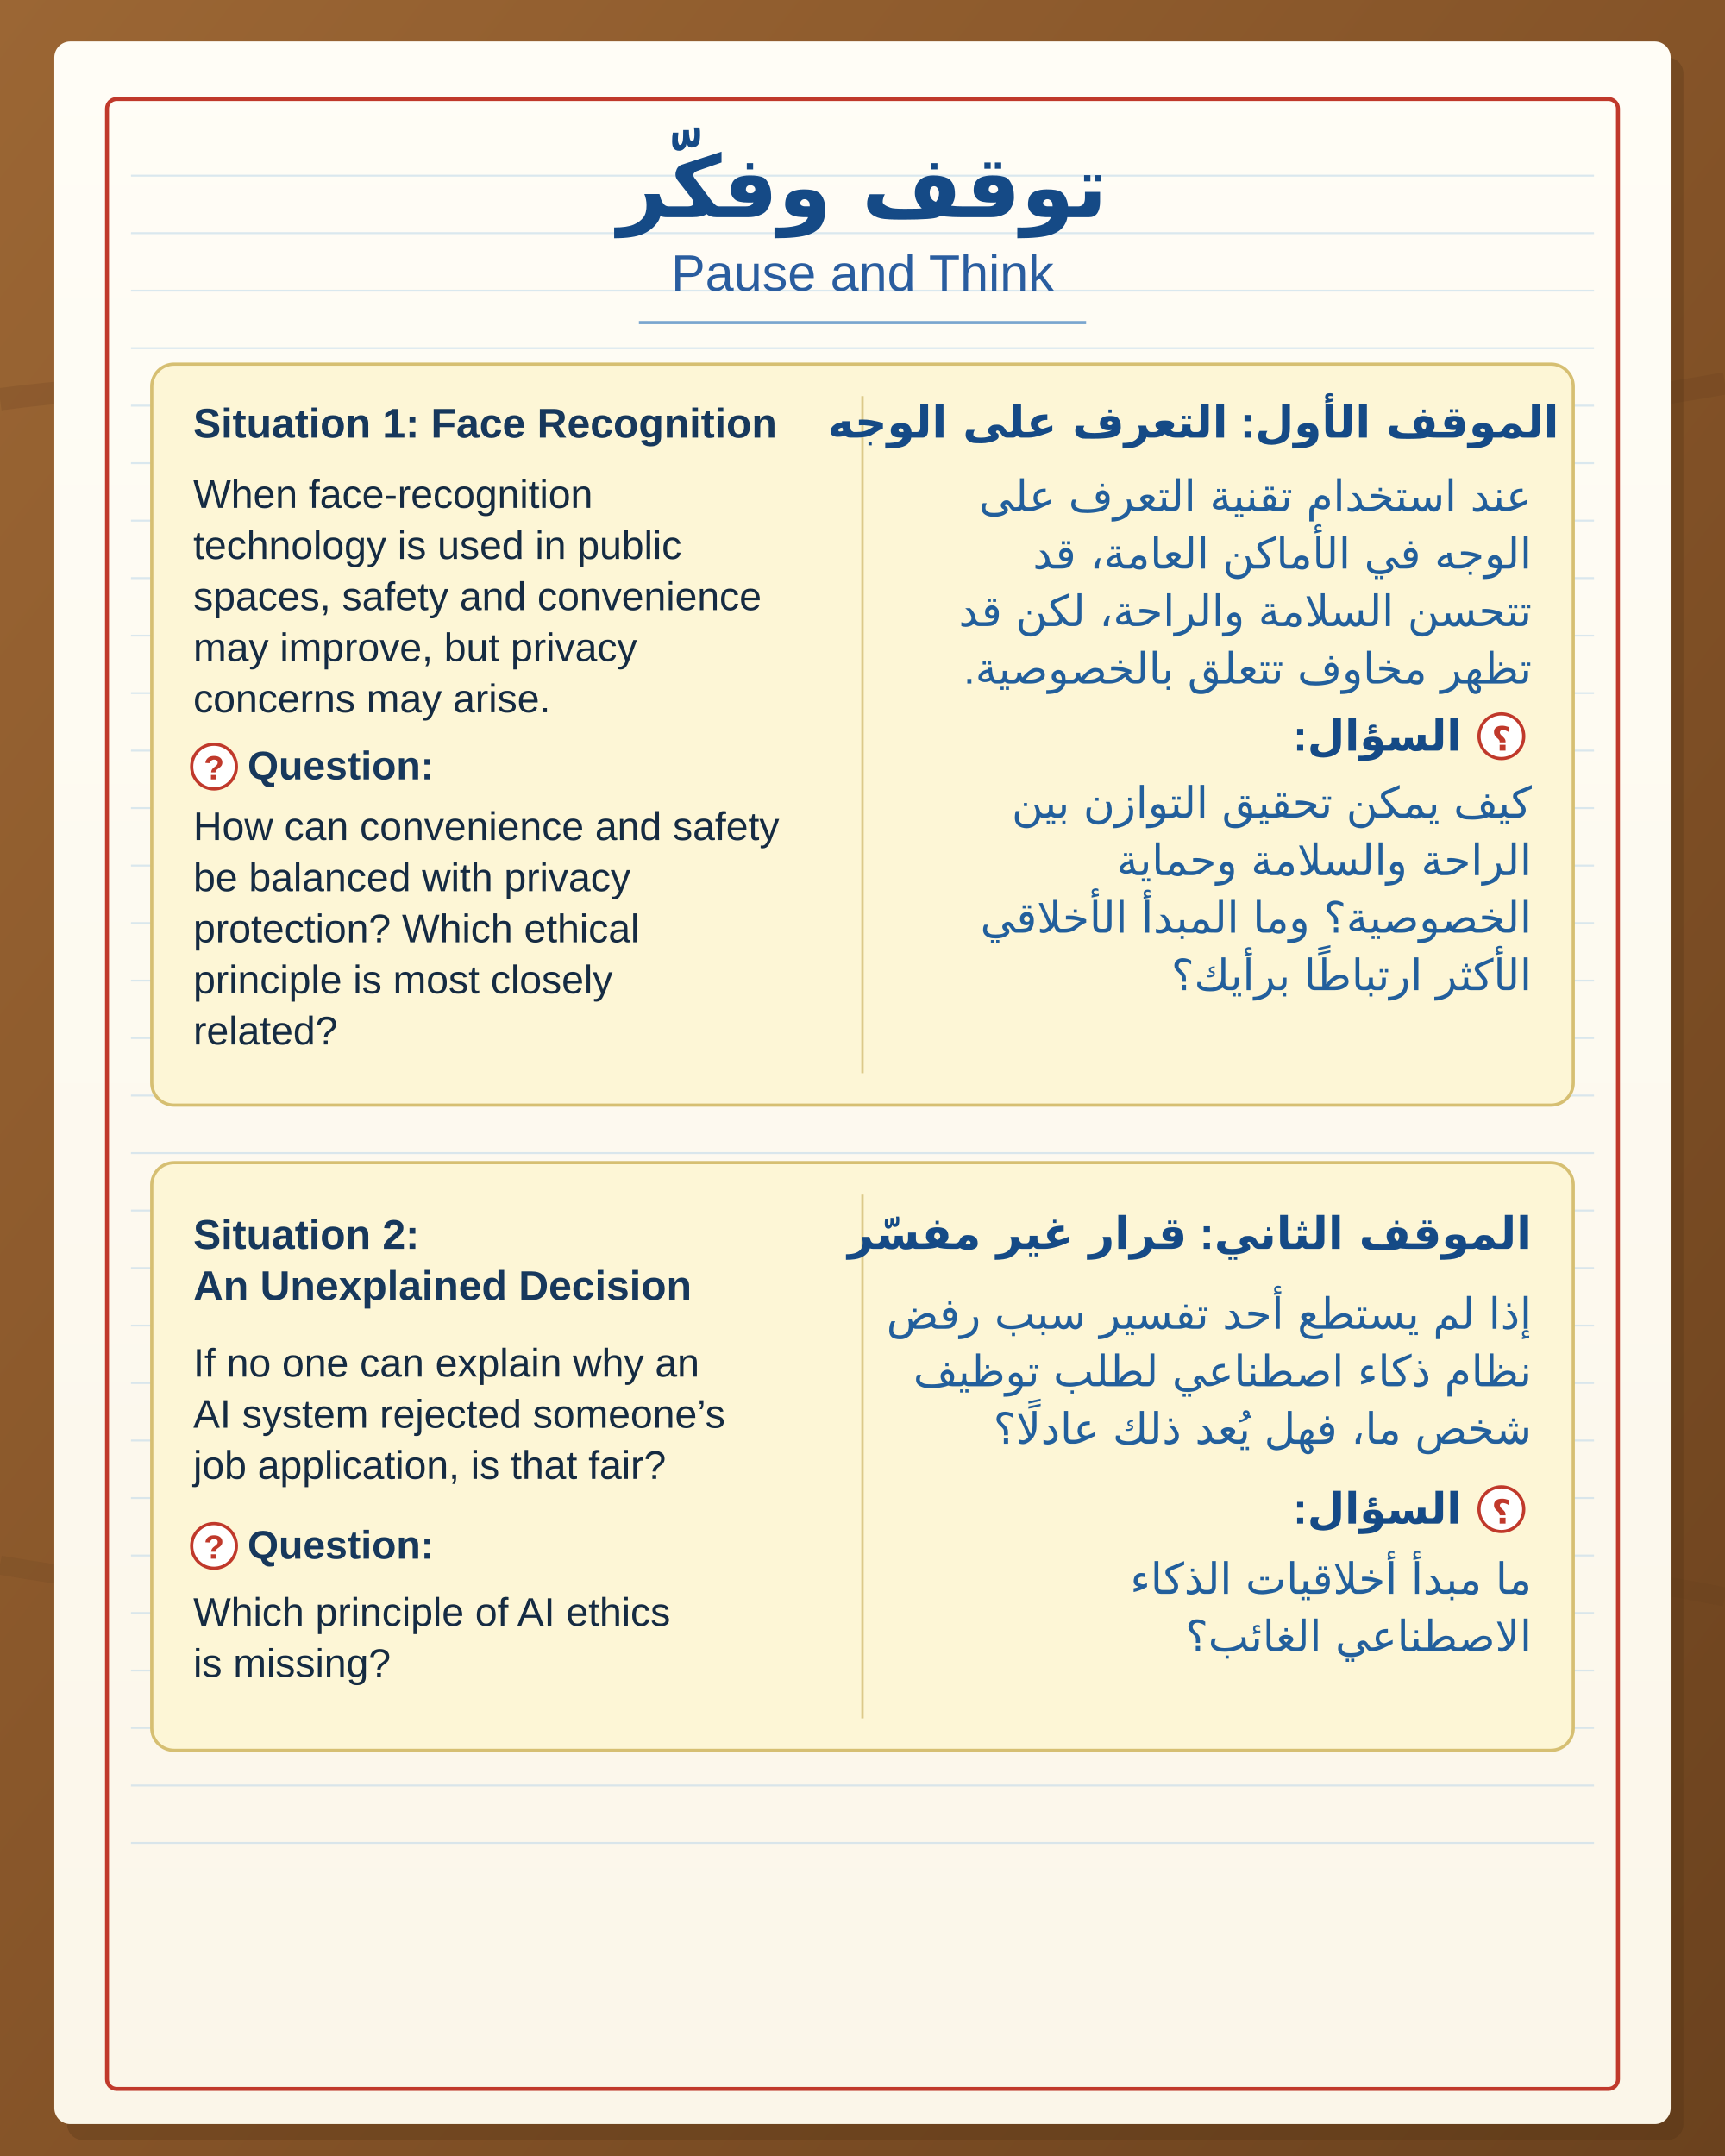
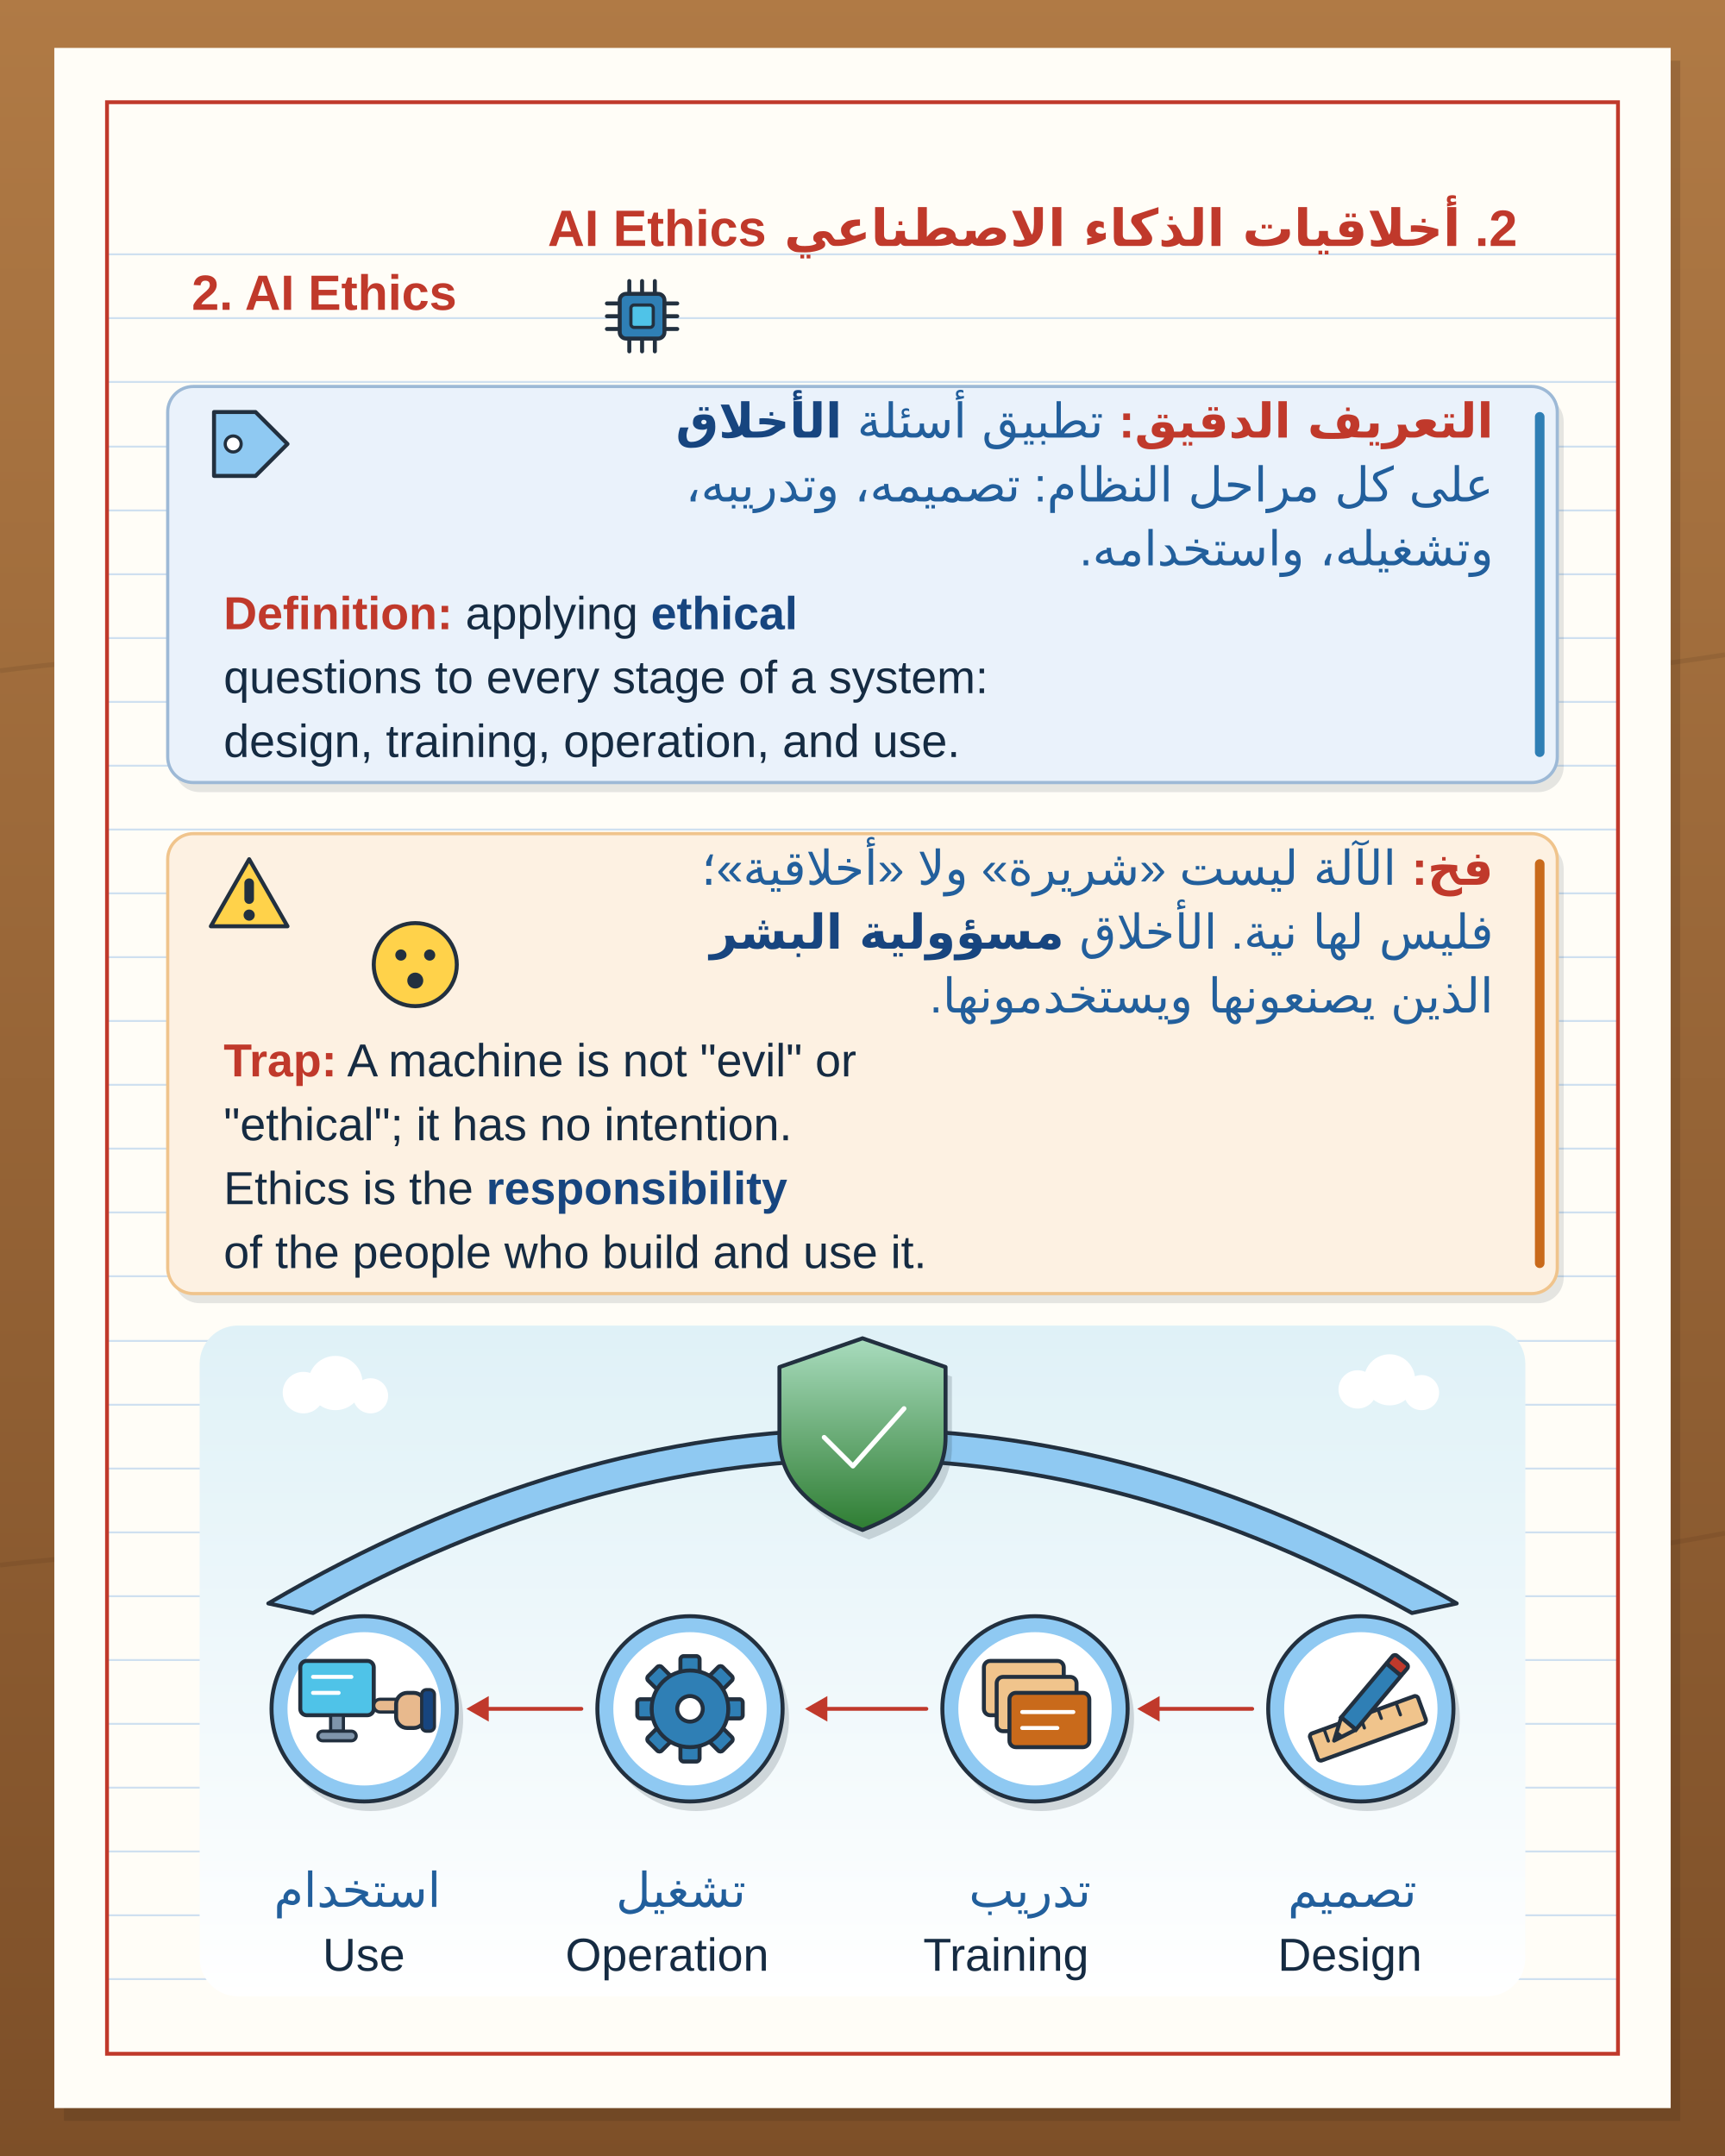
<svg xmlns="http://www.w3.org/2000/svg" width="1080" height="1350" viewBox="0 0 1080 1350" preserveAspectRatio="xMidYMid meet" style="width:100%;height:auto;max-width:1080px;display:block;margin:0 auto;">
  <defs>
-     <linearGradient id="woodBg" x1="0" y1="0" x2="1" y2="1">
-       <stop offset="0" stop-color="#9b6634" />
-       <stop offset="0.55" stop-color="#835227" />
-       <stop offset="1" stop-color="#6b421e" />
+     <linearGradient id="pmDesk" x1="0" y1="0" x2="0" y2="1">
+       <stop offset="0" stop-color="#b07a45" />
+       <stop offset="1" stop-color="#7d4f28" />
    </linearGradient>
-     <linearGradient id="paperFill" x1="0" y1="0" x2="0" y2="1">
-       <stop offset="0" stop-color="#fffdf6" />
-       <stop offset="1" stop-color="#fbf6e9" />
+     <pattern id="pmRules" x="0" y="120" width="1080" height="40" patternUnits="userSpaceOnUse">
+       <line x1="0" y1="39.5" x2="1080" y2="39.5" stroke="#cfe0f0" stroke-width="1.4" />
+     </pattern>
+     <linearGradient id="ilSky" x1="0" y1="0" x2="0" y2="1">
+       <stop offset="0" stop-color="#dff1f7" />
+       <stop offset="1" stop-color="#ffffff" />
+     </linearGradient>
+     <linearGradient id="ilShield" x1="0" y1="0" x2="0" y2="1">
+       <stop offset="0" stop-color="#a9dcbe" />
+       <stop offset="1" stop-color="#2e7d32" />
    </linearGradient>
  </defs>
-   <rect x="0" y="0" width="1080" height="1350" fill="url(#woodBg)" />
-   <path d="M0 250 C 300 210, 760 300, 1080 240" fill="none" stroke="#5e3a1a" stroke-width="14" opacity="0.18" />
-   <path d="M0 980 C 340 1040, 740 930, 1080 1000" fill="none" stroke="#5e3a1a" stroke-width="12" opacity="0.15" />
-   <rect x="42" y="36" width="1012" height="1304" rx="10" fill="#4a2d13" opacity="0.28" />
-   <rect x="34" y="26" width="1012" height="1304" rx="10" fill="url(#paperFill)" />
-   <g stroke="#bcd7ea" stroke-width="1.2" opacity="0.55">
-     <line x1="82" y1="110" x2="998" y2="110" />
-     <line x1="82" y1="146" x2="998" y2="146" />
-     <line x1="82" y1="182" x2="998" y2="182" />
-     <line x1="82" y1="218" x2="998" y2="218" />
-     <line x1="82" y1="254" x2="998" y2="254" />
-     <line x1="82" y1="290" x2="998" y2="290" />
-     <line x1="82" y1="326" x2="998" y2="326" />
-     <line x1="82" y1="362" x2="998" y2="362" />
-     <line x1="82" y1="398" x2="998" y2="398" />
-     <line x1="82" y1="434" x2="998" y2="434" />
-     <line x1="82" y1="470" x2="998" y2="470" />
-     <line x1="82" y1="506" x2="998" y2="506" />
-     <line x1="82" y1="542" x2="998" y2="542" />
-     <line x1="82" y1="578" x2="998" y2="578" />
-     <line x1="82" y1="614" x2="998" y2="614" />
-     <line x1="82" y1="650" x2="998" y2="650" />
-     <line x1="82" y1="686" x2="998" y2="686" />
-     <line x1="82" y1="722" x2="998" y2="722" />
-     <line x1="82" y1="758" x2="998" y2="758" />
-     <line x1="82" y1="794" x2="998" y2="794" />
-     <line x1="82" y1="830" x2="998" y2="830" />
-     <line x1="82" y1="866" x2="998" y2="866" />
-     <line x1="82" y1="902" x2="998" y2="902" />
-     <line x1="82" y1="938" x2="998" y2="938" />
-     <line x1="82" y1="974" x2="998" y2="974" />
-     <line x1="82" y1="1010" x2="998" y2="1010" />
-     <line x1="82" y1="1046" x2="998" y2="1046" />
-     <line x1="82" y1="1082" x2="998" y2="1082" />
-     <line x1="82" y1="1118" x2="998" y2="1118" />
-     <line x1="82" y1="1154" x2="998" y2="1154" />
+   <rect x="0" y="0" width="1080" height="1350" fill="url(#pmDesk)" />
+   <path d="M0 420 C 300 380, 700 470, 1080 410" fill="none" stroke="#3a2411" stroke-width="3" opacity=".12" />
+   <path d="M0 980 C 350 940, 720 1030, 1080 960" fill="none" stroke="#3a2411" stroke-width="3" opacity=".12" />
+   <rect x="40" y="38" width="1012" height="1290" fill="#3a2411" opacity=".18" />
+   <rect x="34" y="30" width="1012" height="1290" fill="#fffdf7" />
+   <rect x="67" y="120" width="946" height="1152" fill="url(#pmRules)" />
+   <rect x="67" y="64" width="946" height="1222" fill="none" stroke="#c0392b" stroke-width="2.4" />
+   <rect x="109" y="248" width="870" height="248" rx="16" fill="#22303f" opacity=".12" />
+   <rect x="109" y="528" width="870" height="288" rx="16" fill="#22303f" opacity=".12" />
+   <rect x="105" y="242" width="870" height="248" rx="16" fill="#eaf2fb" stroke="#9db9d6" stroke-width="2" />
+   <rect x="961" y="258" width="6" height="216" rx="3" fill="#2f7fb5" />
+   <rect x="105" y="522" width="870" height="288" rx="16" fill="#fdf1e2" stroke="#f0c48c" stroke-width="2" />
+   <rect x="961" y="538" width="6" height="256" rx="3" fill="#c96a1b" />
+   <g transform="translate(380 176)">
+     <path d="M14 0 L14 8 M22 0 L22 8 M30 0 L30 8 M14 36 L14 44 M22 36 L22 44 M30 36 L30 44 M0 14 L8 14 M0 22 L8 22 M0 30 L8 30 M36 14 L44 14 M36 22 L44 22 M36 30 L44 30" fill="none" stroke="#22303f" stroke-width="2.5" stroke-linecap="round" />
+     <rect x="8" y="8" width="28" height="28" rx="4" fill="#2f7fb5" stroke="#22303f" stroke-width="2.5" />
+     <rect x="15" y="15" width="14" height="14" rx="2" fill="#4fc3e8" stroke="#22303f" stroke-width="2" />
  </g>
-   <rect x="67" y="62" width="946" height="1246" rx="6" fill="none" stroke="#c0392b" stroke-width="2.5" />
-   <text x="540" y="136" direction="rtl" unicode-bidi="plaintext" text-anchor="middle" font-family="Tahoma, Arial, Segoe UI, sans-serif" font-size="54" font-weight="bold" fill="#154a86">توقف وفكّر</text>
-   <text x="540" y="182" direction="ltr" unicode-bidi="plaintext" text-anchor="middle" font-family="Segoe Print, Comic Sans MS, Arial, sans-serif" font-size="32" fill="#2a5d9f">Pause and Think</text>
-   <line x1="400" y1="202" x2="680" y2="202" stroke="#7aa6cf" stroke-width="2" />
-   <rect x="95" y="228" width="890" height="464" rx="14" fill="#fdf6d6" stroke="#d6bf72" stroke-width="2" />
-   <line x1="540" y1="248" x2="540" y2="672" stroke="#dcc98a" stroke-width="1.5" />
-   <text x="976" y="274" direction="rtl" unicode-bidi="plaintext" text-anchor="start" font-family="Tahoma, Arial, Segoe UI, sans-serif" font-size="28" font-weight="bold" fill="#154a86">الموقف الأول: التعرف على الوجه</text>
-   <text x="959" y="320" direction="rtl" unicode-bidi="plaintext" text-anchor="start" font-family="Tahoma, Arial, Segoe UI, sans-serif" font-size="27" fill="#225f9c">
-     <tspan x="959" dy="0">عند استخدام تقنية التعرف على</tspan>
-     <tspan x="959" dy="36">الوجه في الأماكن العامة، قد</tspan>
-     <tspan x="959" dy="36">تتحسن السلامة والراحة، لكن قد</tspan>
-     <tspan x="959" dy="36">تظهر مخاوف تتعلق بالخصوصية.</tspan>
+   <g transform="translate(130 252)">
+     <polygon points="4,6 30,6 50,26 30,46 4,46" fill="#8fc9f2" stroke="#22303f" stroke-width="2.5" stroke-linejoin="round" />
+     <circle cx="16" cy="26" r="5" fill="#ffffff" stroke="#22303f" stroke-width="2" />
+   </g>
+   <g transform="translate(130 534)">
+     <polygon points="26,4 50,46 2,46" fill="#ffd24a" stroke="#22303f" stroke-width="2.5" stroke-linejoin="round" />
+     <rect x="23" y="16" width="6" height="16" rx="3" fill="#22303f" />
+     <circle cx="26" cy="39" r="3.5" fill="#22303f" />
+   </g>
+   <g transform="translate(260 604)">
+     <circle cx="0" cy="0" r="26" fill="#ffd24a" stroke="#22303f" stroke-width="2.5" />
+     <circle cx="-9" cy="-6" r="3.5" fill="#22303f" />
+     <circle cx="9" cy="-6" r="3.5" fill="#22303f" />
+     <circle cx="0" cy="10" r="5" fill="#22303f" />
+   </g>
+   <g>
+     <rect x="125" y="830" width="830" height="420" rx="24" fill="url(#ilSky)" />
+     <circle cx="190" cy="872" r="13" fill="#ffffff" />
+     <circle cx="210" cy="866" r="17" fill="#ffffff" />
+     <circle cx="232" cy="874" r="11" fill="#ffffff" />
+     <circle cx="850" cy="870" r="12" fill="#ffffff" />
+     <circle cx="870" cy="864" r="16" fill="#ffffff" />
+     <circle cx="890" cy="872" r="11" fill="#ffffff" />
+     <path d="M168 1004 Q540 786 912 1004 L884 1010 Q540 818 196 1010 Z" fill="#8fc9f2" stroke="#22303f" stroke-width="2.5" stroke-linejoin="round" />
+     <g transform="translate(4 6)">
+       <path d="M540 838 L592 856 L592 900 Q592 938 540 958 Q488 938 488 900 L488 856 Z" fill="#22303f" opacity=".18" />
+     </g>
+     <path d="M540 838 L592 856 L592 900 Q592 938 540 958 Q488 938 488 900 L488 856 Z" fill="url(#ilShield)" stroke="#22303f" stroke-width="2.5" stroke-linejoin="round" />
+     <path d="M516 900 L534 918 L566 882" fill="none" stroke="#ffffff" stroke-width="3" stroke-linecap="round" stroke-linejoin="round" />
+     <circle cx="856" cy="1076" r="58" fill="#22303f" opacity=".18" />
+     <circle cx="652" cy="1076" r="58" fill="#22303f" opacity=".18" />
+     <circle cx="436" cy="1076" r="58" fill="#22303f" opacity=".18" />
+     <circle cx="232" cy="1076" r="58" fill="#22303f" opacity=".18" />
+     <circle cx="852" cy="1070" r="58" fill="#8fc9f2" stroke="#22303f" stroke-width="2.5" />
+     <circle cx="852" cy="1070" r="48" fill="#ffffff" />
+     <circle cx="648" cy="1070" r="58" fill="#8fc9f2" stroke="#22303f" stroke-width="2.5" />
+     <circle cx="648" cy="1070" r="48" fill="#ffffff" />
+     <circle cx="432" cy="1070" r="58" fill="#8fc9f2" stroke="#22303f" stroke-width="2.5" />
+     <circle cx="432" cy="1070" r="48" fill="#ffffff" />
+     <circle cx="228" cy="1070" r="58" fill="#8fc9f2" stroke="#22303f" stroke-width="2.5" />
+     <circle cx="228" cy="1070" r="48" fill="#ffffff" />
+     <path d="M784 1070 L722 1070" fill="none" stroke="#c0392b" stroke-width="2.4" stroke-linecap="round" />
+     <polygon points="726,1062 712,1070 726,1078" fill="#c0392b" />
+     <path d="M580 1070 L514 1070" fill="none" stroke="#c0392b" stroke-width="2.4" stroke-linecap="round" />
+     <polygon points="518,1062 504,1070 518,1078" fill="#c0392b" />
+     <path d="M364 1070 L302 1070" fill="none" stroke="#c0392b" stroke-width="2.4" stroke-linecap="round" />
+     <polygon points="306,1062 292,1070 306,1078" fill="#c0392b" />
+     <g transform="translate(852 1070)">
+       <g transform="rotate(-20)">
+         <rect x="-36" y="4" width="72" height="18" rx="2" fill="#f0c48c" stroke="#22303f" stroke-width="2.5" />
+         <path d="M-26 4 L-26 12 M-14 4 L-14 10 M-2 4 L-2 12 M10 4 L10 10 M22 4 L22 12" fill="none" stroke="#22303f" stroke-width="2" stroke-linecap="round" />
+       </g>
+       <g transform="rotate(40)">
+         <rect x="-6" y="-40" width="12" height="8" rx="2" fill="#c0392b" stroke="#22303f" stroke-width="2.5" />
+         <rect x="-6" y="-32" width="12" height="44" fill="#2f7fb5" stroke="#22303f" stroke-width="2.5" />
+         <polygon points="-6,12 6,12 0,26" fill="#f0c48c" stroke="#22303f" stroke-width="2.5" stroke-linejoin="round" />
+         <polygon points="-2,20 2,20 0,26" fill="#22303f" />
+       </g>
+     </g>
+     <g transform="translate(648 1070)">
+       <rect x="-32" y="-30" width="50" height="34" rx="4" fill="#f0c48c" stroke="#22303f" stroke-width="2.5" />
+       <rect x="-24" y="-20" width="50" height="34" rx="4" fill="#f0c48c" stroke="#22303f" stroke-width="2.5" />
+       <rect x="-16" y="-10" width="50" height="34" rx="4" fill="#c96a1b" stroke="#22303f" stroke-width="2.5" />
+       <path d="M-8 2 L24 2 M-8 12 L14 12" fill="none" stroke="#ffffff" stroke-width="2.5" stroke-linecap="round" />
+     </g>
+     <g transform="translate(432 1070)">
+       <g transform="rotate(0)">
+         <rect x="-6" y="-33" width="12" height="13" rx="2" fill="#2f7fb5" stroke="#22303f" stroke-width="2.5" />
+       </g>
+       <g transform="rotate(45)">
+         <rect x="-6" y="-33" width="12" height="13" rx="2" fill="#2f7fb5" stroke="#22303f" stroke-width="2.5" />
+       </g>
+       <g transform="rotate(90)">
+         <rect x="-6" y="-33" width="12" height="13" rx="2" fill="#2f7fb5" stroke="#22303f" stroke-width="2.5" />
+       </g>
+       <g transform="rotate(135)">
+         <rect x="-6" y="-33" width="12" height="13" rx="2" fill="#2f7fb5" stroke="#22303f" stroke-width="2.5" />
+       </g>
+       <g transform="rotate(180)">
+         <rect x="-6" y="-33" width="12" height="13" rx="2" fill="#2f7fb5" stroke="#22303f" stroke-width="2.5" />
+       </g>
+       <g transform="rotate(225)">
+         <rect x="-6" y="-33" width="12" height="13" rx="2" fill="#2f7fb5" stroke="#22303f" stroke-width="2.5" />
+       </g>
+       <g transform="rotate(270)">
+         <rect x="-6" y="-33" width="12" height="13" rx="2" fill="#2f7fb5" stroke="#22303f" stroke-width="2.5" />
+       </g>
+       <g transform="rotate(315)">
+         <rect x="-6" y="-33" width="12" height="13" rx="2" fill="#2f7fb5" stroke="#22303f" stroke-width="2.5" />
+       </g>
+       <circle cx="0" cy="0" r="24" fill="#2f7fb5" stroke="#22303f" stroke-width="2.5" />
+       <circle cx="0" cy="0" r="8" fill="#ffffff" stroke="#22303f" stroke-width="2.5" />
+     </g>
+     <g transform="translate(228 1070)">
+       <rect x="-40" y="-30" width="46" height="34" rx="4" fill="#4fc3e8" stroke="#22303f" stroke-width="2.5" />
+       <path d="M-32 -20 L-8 -20 M-32 -10 L-16 -10" fill="none" stroke="#ffffff" stroke-width="2.5" stroke-linecap="round" />
+       <rect x="-21" y="4" width="8" height="10" fill="#7f95ab" stroke="#22303f" stroke-width="2" />
+       <rect x="-29" y="14" width="24" height="6" rx="3" fill="#7f95ab" stroke="#22303f" stroke-width="2" />
+       <rect x="6" y="-6" width="20" height="8" rx="4" fill="#e8b98d" stroke="#22303f" stroke-width="2" />
+       <rect x="20" y="-10" width="18" height="22" rx="7" fill="#e8b98d" stroke="#22303f" stroke-width="2.5" />
+       <rect x="36" y="-12" width="8" height="26" rx="3" fill="#17457f" stroke="#22303f" stroke-width="2" />
+     </g>
+   </g>
+   <text x="950" y="154" direction="rtl" unicode-bidi="plaintext" text-anchor="start" font-family="Tahoma, Arial, Segoe UI, sans-serif" font-size="32" font-weight="bold" fill="#c0392b">2. أخلاقيات الذكاء الاصطناعي AI Ethics</text>
+   <text x="120" y="194" direction="ltr" unicode-bidi="plaintext" text-anchor="start" font-family="Segoe Print, Comic Sans MS, Arial, sans-serif" font-size="31" font-weight="bold" fill="#c0392b">2. AI Ethics</text>
+   <text x="935" y="274" direction="rtl" unicode-bidi="plaintext" text-anchor="start" font-family="Tahoma, Arial, Segoe UI, sans-serif" font-size="30" fill="#225f9c">
+     <tspan x="935" dy="0">
+       <tspan font-weight="bold" fill="#c0392b">التعريف الدقيق:</tspan> تطبيق أسئلة <tspan font-weight="bold" fill="#17457f">الأخلاق</tspan>
+     </tspan>
+     <tspan x="935" dy="40">على كل مراحل النظام: تصميمه، وتدريبه،</tspan>
+     <tspan x="935" dy="40">وتشغيله، واستخدامه.</tspan>
  </text>
-   <circle cx="940" cy="461" r="14" fill="#ffffff" stroke="#c0392b" stroke-width="2" />
-   <text x="940" y="470" direction="rtl" unicode-bidi="plaintext" text-anchor="middle" font-family="Tahoma, Arial, Segoe UI, sans-serif" font-size="21" font-weight="bold" fill="#c0392b">؟</text>
-   <text x="915" y="470" direction="rtl" unicode-bidi="plaintext" text-anchor="start" font-family="Tahoma, Arial, Segoe UI, sans-serif" font-size="27" font-weight="bold" fill="#154a86">السؤال:</text>
-   <text x="959" y="512" direction="rtl" unicode-bidi="plaintext" text-anchor="start" font-family="Tahoma, Arial, Segoe UI, sans-serif" font-size="27" fill="#225f9c">
-     <tspan x="959" dy="0">كيف يمكن تحقيق التوازن بين</tspan>
-     <tspan x="959" dy="36">الراحة والسلامة وحماية</tspan>
-     <tspan x="959" dy="36">الخصوصية؟ وما المبدأ الأخلاقي</tspan>
-     <tspan x="959" dy="36">الأكثر ارتباطًا برأيك؟</tspan>
+   <text x="140" y="394" direction="ltr" unicode-bidi="plaintext" text-anchor="start" font-family="Segoe Print, Comic Sans MS, Arial, sans-serif" font-size="29" fill="#152b42">
+     <tspan x="140" dy="0">
+       <tspan font-weight="bold" fill="#c0392b">Definition:</tspan> applying <tspan font-weight="bold" fill="#17457f">ethical</tspan>
+     </tspan>
+     <tspan x="140" dy="40">questions to every stage of a system:</tspan>
+     <tspan x="140" dy="40">design, training, operation, and use.</tspan>
  </text>
-   <text x="121" y="274" direction="ltr" unicode-bidi="plaintext" text-anchor="start" font-family="Segoe Print, Comic Sans MS, Arial, sans-serif" font-size="26" font-weight="bold" fill="#17385c">Situation 1: Face Recognition</text>
-   <text x="121" y="318" direction="ltr" unicode-bidi="plaintext" text-anchor="start" font-family="Segoe Print, Comic Sans MS, Arial, sans-serif" font-size="25" fill="#152b42">
-     <tspan x="121" dy="0">When face-recognition</tspan>
-     <tspan x="121" dy="32">technology is used in public</tspan>
-     <tspan x="121" dy="32">spaces, safety and convenience</tspan>
-     <tspan x="121" dy="32">may improve, but privacy</tspan>
-     <tspan x="121" dy="32">concerns may arise.</tspan>
+   <text x="935" y="554" direction="rtl" unicode-bidi="plaintext" text-anchor="start" font-family="Tahoma, Arial, Segoe UI, sans-serif" font-size="30" fill="#225f9c">
+     <tspan x="935" dy="0">
+       <tspan font-weight="bold" fill="#c0392b">فخ:</tspan> الآلة ليست «شريرة» ولا «أخلاقية»؛</tspan>
+     <tspan x="935" dy="40">فليس لها نية. الأخلاق <tspan font-weight="bold" fill="#17457f">مسؤولية البشر</tspan>
+     </tspan>
+     <tspan x="935" dy="40">الذين يصنعونها ويستخدمونها.</tspan>
  </text>
-   <circle cx="134" cy="480" r="14" fill="#ffffff" stroke="#c0392b" stroke-width="2" />
-   <text x="134" y="488" direction="ltr" unicode-bidi="plaintext" text-anchor="middle" font-family="Segoe Print, Comic Sans MS, Arial, sans-serif" font-size="21" font-weight="bold" fill="#c0392b">?</text>
-   <text x="155" y="488" direction="ltr" unicode-bidi="plaintext" text-anchor="start" font-family="Segoe Print, Comic Sans MS, Arial, sans-serif" font-size="25" font-weight="bold" fill="#17385c">Question:</text>
-   <text x="121" y="526" direction="ltr" unicode-bidi="plaintext" text-anchor="start" font-family="Segoe Print, Comic Sans MS, Arial, sans-serif" font-size="25" fill="#152b42">
-     <tspan x="121" dy="0">How can convenience and safety</tspan>
-     <tspan x="121" dy="32">be balanced with privacy</tspan>
-     <tspan x="121" dy="32">protection? Which ethical</tspan>
-     <tspan x="121" dy="32">principle is most closely</tspan>
-     <tspan x="121" dy="32">related?</tspan>
+   <text x="140" y="674" direction="ltr" unicode-bidi="plaintext" text-anchor="start" font-family="Segoe Print, Comic Sans MS, Arial, sans-serif" font-size="29" fill="#152b42">
+     <tspan x="140" dy="0">
+       <tspan font-weight="bold" fill="#c0392b">Trap:</tspan> A machine is not "evil" or</tspan>
+     <tspan x="140" dy="40">"ethical"; it has no intention.</tspan>
+     <tspan x="140" dy="40">Ethics is the <tspan font-weight="bold" fill="#17457f">responsibility</tspan>
+     </tspan>
+     <tspan x="140" dy="40">of the people who build and use it.</tspan>
  </text>
-   <rect x="95" y="728" width="890" height="368" rx="14" fill="#fdf6d6" stroke="#d6bf72" stroke-width="2" />
-   <line x1="540" y1="748" x2="540" y2="1076" stroke="#dcc98a" stroke-width="1.5" />
-   <text x="959" y="782" direction="rtl" unicode-bidi="plaintext" text-anchor="start" font-family="Tahoma, Arial, Segoe UI, sans-serif" font-size="28" font-weight="bold" fill="#154a86">الموقف الثاني: قرار غير مفسّر</text>
-   <text x="959" y="832" direction="rtl" unicode-bidi="plaintext" text-anchor="start" font-family="Tahoma, Arial, Segoe UI, sans-serif" font-size="27" fill="#225f9c">
-     <tspan x="959" dy="0">إذا لم يستطع أحد تفسير سبب رفض</tspan>
-     <tspan x="959" dy="36">نظام ذكاء اصطناعي لطلب توظيف</tspan>
-     <tspan x="959" dy="36">شخص ما، فهل يُعد ذلك عادلًا؟</tspan>
-   </text>
-   <circle cx="940" cy="945" r="14" fill="#ffffff" stroke="#c0392b" stroke-width="2" />
-   <text x="940" y="954" direction="rtl" unicode-bidi="plaintext" text-anchor="middle" font-family="Tahoma, Arial, Segoe UI, sans-serif" font-size="21" font-weight="bold" fill="#c0392b">؟</text>
-   <text x="915" y="954" direction="rtl" unicode-bidi="plaintext" text-anchor="start" font-family="Tahoma, Arial, Segoe UI, sans-serif" font-size="27" font-weight="bold" fill="#154a86">السؤال:</text>
-   <text x="959" y="998" direction="rtl" unicode-bidi="plaintext" text-anchor="start" font-family="Tahoma, Arial, Segoe UI, sans-serif" font-size="27" fill="#225f9c">
-     <tspan x="959" dy="0">ما مبدأ أخلاقيات الذكاء</tspan>
-     <tspan x="959" dy="36">الاصطناعي الغائب؟</tspan>
-   </text>
-   <text x="121" y="782" direction="ltr" unicode-bidi="plaintext" text-anchor="start" font-family="Segoe Print, Comic Sans MS, Arial, sans-serif" font-size="26" font-weight="bold" fill="#17385c">
-     <tspan x="121" dy="0">Situation 2:</tspan>
-     <tspan x="121" dy="32">An Unexplained Decision</tspan>
-   </text>
-   <text x="121" y="862" direction="ltr" unicode-bidi="plaintext" text-anchor="start" font-family="Segoe Print, Comic Sans MS, Arial, sans-serif" font-size="25" fill="#152b42">
-     <tspan x="121" dy="0">If no one can explain why an</tspan>
-     <tspan x="121" dy="32">AI system rejected someone’s</tspan>
-     <tspan x="121" dy="32">job application, is that fair?</tspan>
-   </text>
-   <circle cx="134" cy="968" r="14" fill="#ffffff" stroke="#c0392b" stroke-width="2" />
-   <text x="134" y="976" direction="ltr" unicode-bidi="plaintext" text-anchor="middle" font-family="Segoe Print, Comic Sans MS, Arial, sans-serif" font-size="21" font-weight="bold" fill="#c0392b">?</text>
-   <text x="155" y="976" direction="ltr" unicode-bidi="plaintext" text-anchor="start" font-family="Segoe Print, Comic Sans MS, Arial, sans-serif" font-size="25" font-weight="bold" fill="#17385c">Question:</text>
-   <text x="121" y="1018" direction="ltr" unicode-bidi="plaintext" text-anchor="start" font-family="Segoe Print, Comic Sans MS, Arial, sans-serif" font-size="25" fill="#152b42">
-     <tspan x="121" dy="0">Which principle of AI ethics</tspan>
-     <tspan x="121" dy="32">is missing?</tspan>
-   </text>
+   <text x="887" y="1194" direction="rtl" unicode-bidi="plaintext" text-anchor="start" font-family="Tahoma, Arial, Segoe UI, sans-serif" font-size="30" fill="#225f9c">تصميم</text>
+   <text x="800" y="1234" direction="ltr" unicode-bidi="plaintext" text-anchor="start" font-family="Segoe Print, Comic Sans MS, Arial, sans-serif" font-size="29" fill="#152b42">Design</text>
+   <text x="683" y="1194" direction="rtl" unicode-bidi="plaintext" text-anchor="start" font-family="Tahoma, Arial, Segoe UI, sans-serif" font-size="30" fill="#225f9c">تدريب</text>
+   <text x="578" y="1234" direction="ltr" unicode-bidi="plaintext" text-anchor="start" font-family="Segoe Print, Comic Sans MS, Arial, sans-serif" font-size="29" fill="#152b42">Training</text>
+   <text x="467" y="1194" direction="rtl" unicode-bidi="plaintext" text-anchor="start" font-family="Tahoma, Arial, Segoe UI, sans-serif" font-size="30" fill="#225f9c">تشغيل</text>
+   <text x="354" y="1234" direction="ltr" unicode-bidi="plaintext" text-anchor="start" font-family="Segoe Print, Comic Sans MS, Arial, sans-serif" font-size="29" fill="#152b42">Operation</text>
+   <text x="276" y="1194" direction="rtl" unicode-bidi="plaintext" text-anchor="start" font-family="Tahoma, Arial, Segoe UI, sans-serif" font-size="30" fill="#225f9c">استخدام</text>
+   <text x="202" y="1234" direction="ltr" unicode-bidi="plaintext" text-anchor="start" font-family="Segoe Print, Comic Sans MS, Arial, sans-serif" font-size="29" fill="#152b42">Use</text>
</svg>
